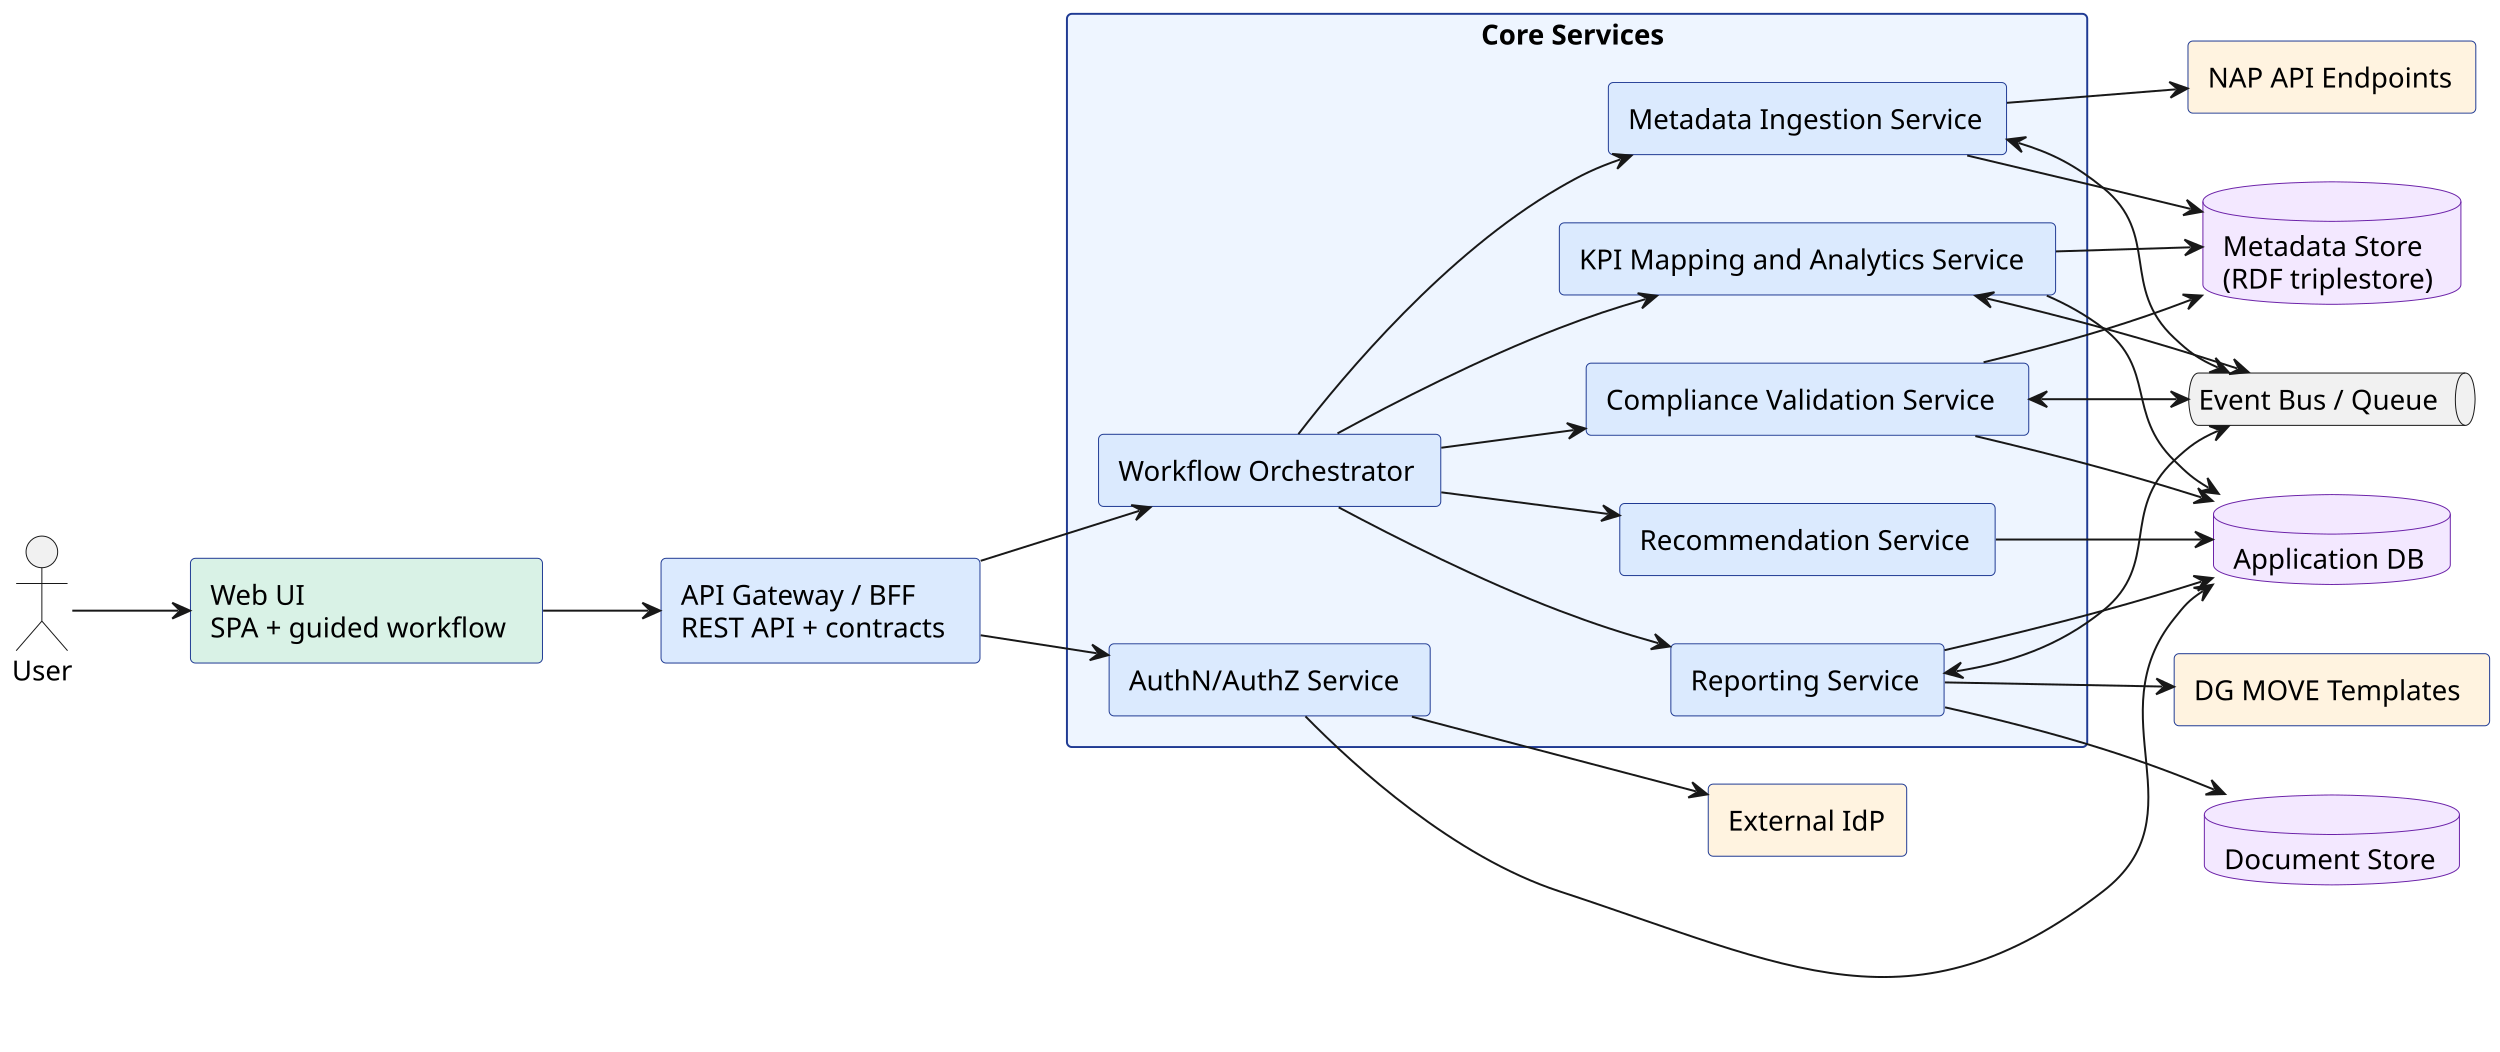
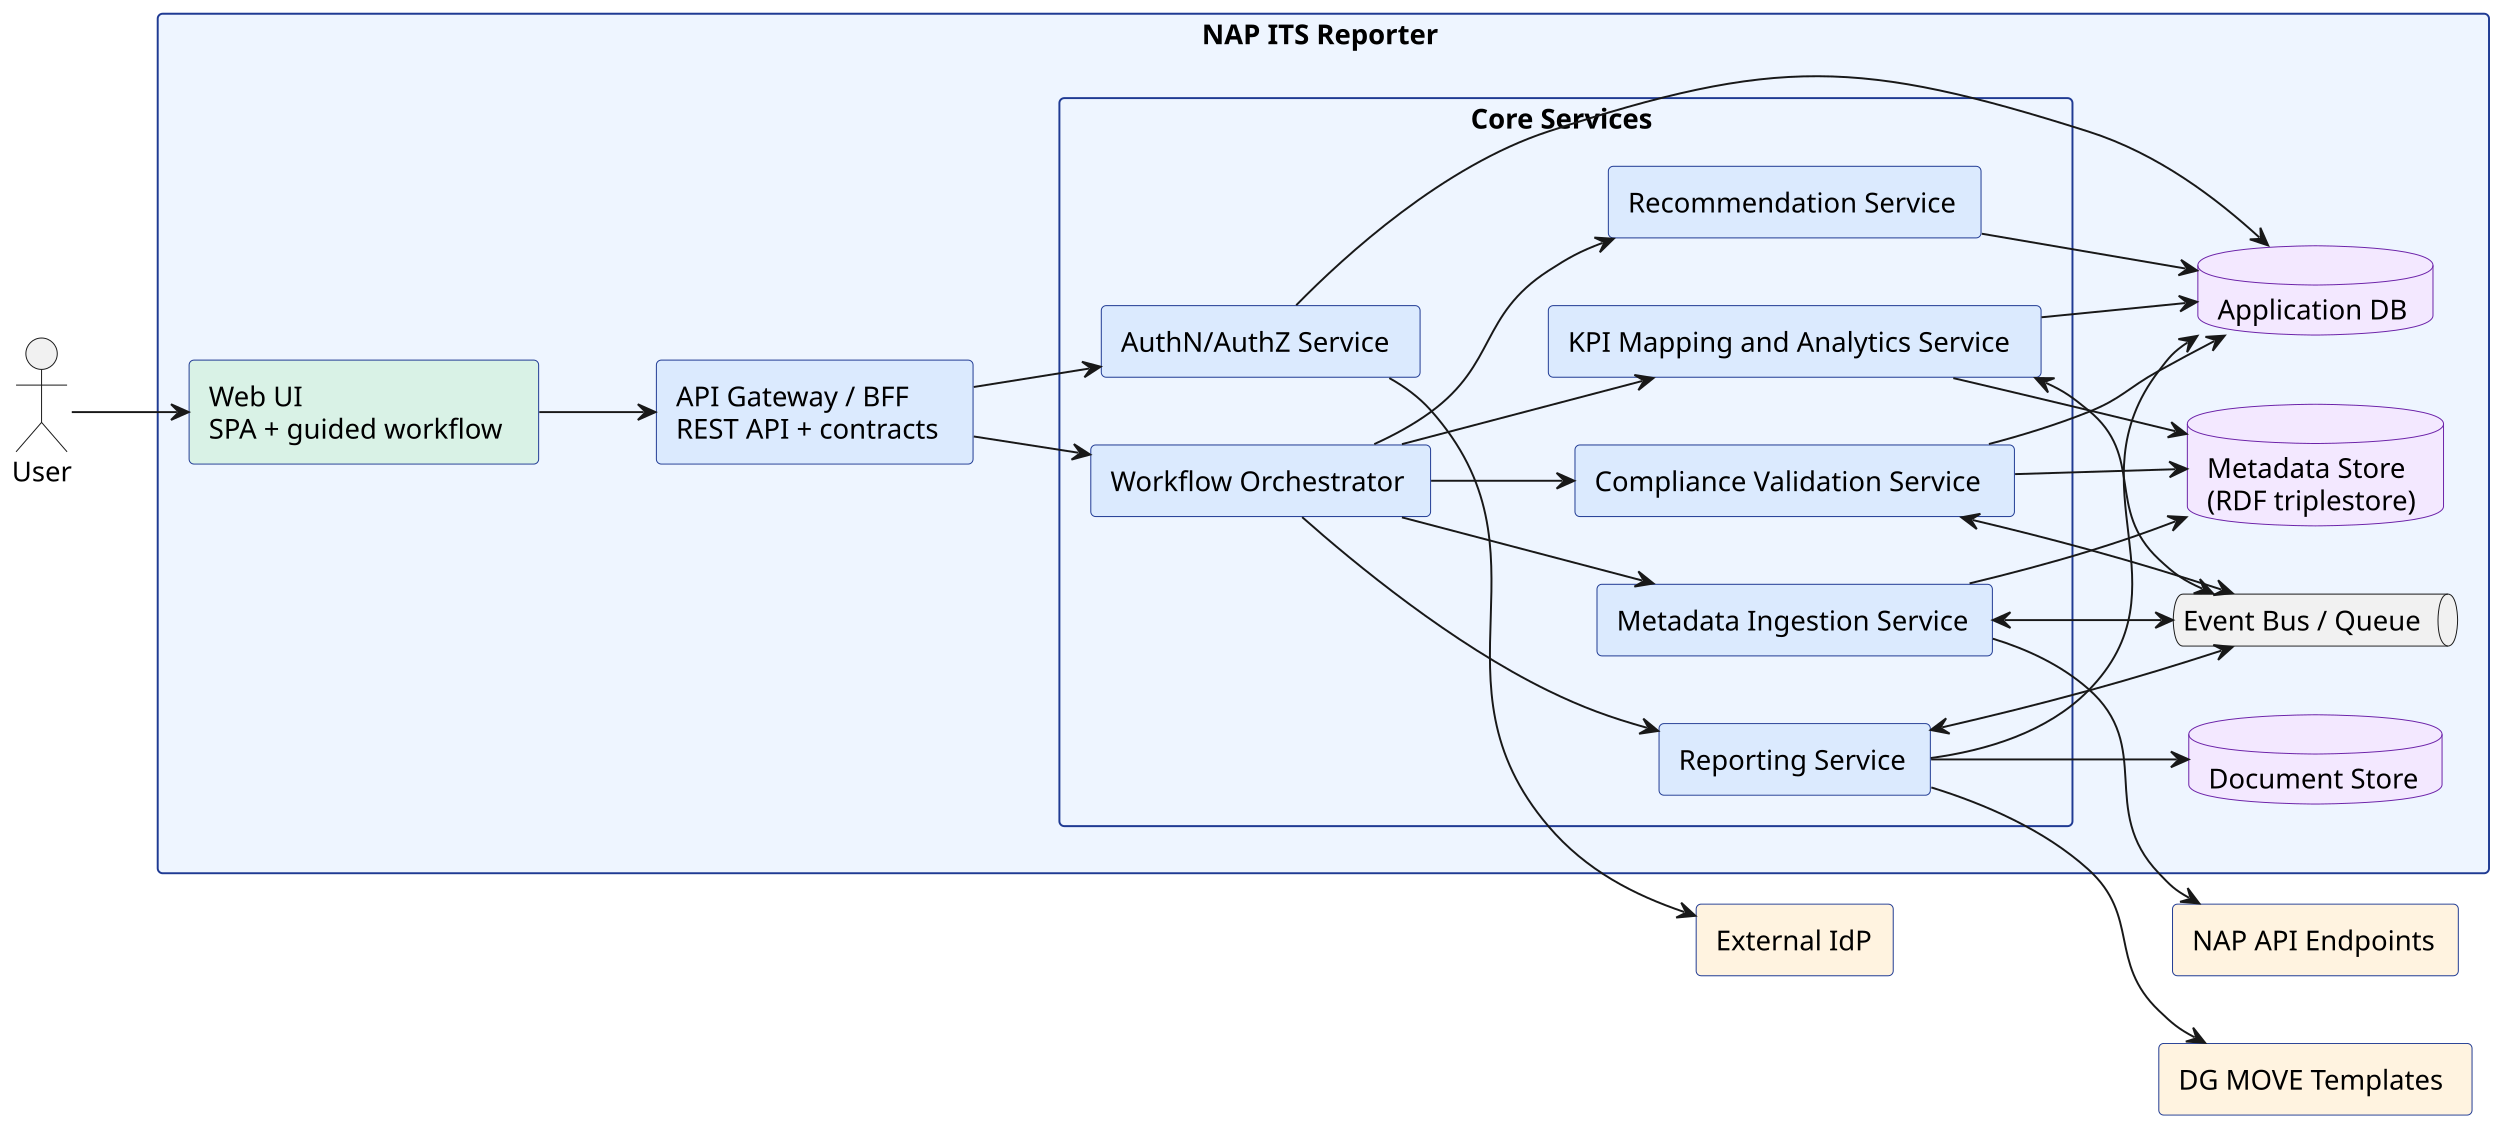
- <svg xmlns="http://www.w3.org/2000/svg" contentStyleType="text/css" data-diagram-type="DESCRIPTION" height="532px" preserveAspectRatio="none" style="width:1265px;height:532px;background:#FFFFFF;" version="1.1" viewBox="0 0 1265 532" width="1265px" zoomAndPan="magnify">
+ <svg xmlns="http://www.w3.org/2000/svg" contentStyleType="text/css" data-diagram-type="DESCRIPTION" height="574px" preserveAspectRatio="none" style="width:1274px;height:574px;background:#FFFFFF;" version="1.1" viewBox="0 0 1274 574" width="1274px" zoomAndPan="magnify">
  <defs />
  <g>
-     <g class="cluster" data-entity="Core Services" data-source-line="21" data-uid="ent0005" id="cluster_Core Services">
-       <rect fill="#EEF5FF" height="371" rx="2.5" ry="2.5" style="stroke:#1F3A93;stroke-width:1;" width="516.26" x="539.87" y="7" />
-       <text fill="#000000" font-family="sans-serif" font-size="14" font-weight="bold" lengthAdjust="spacing" textLength="97.091" x="749.455" y="22.535">Core Services</text>
+     <g class="cluster" data-entity="NAP ITS Reporter" data-source-line="18" data-uid="ent0003" id="cluster_NAP ITS Reporter">
+       <rect fill="#EEF5FF" height="438" rx="2.5" ry="2.5" style="stroke:#1F3A93;stroke-width:1;" width="1188.03" x="80.37" y="7" />
+       <text fill="#000000" font-family="sans-serif" font-size="14" font-weight="bold" lengthAdjust="spacing" textLength="123.867" x="612.451" y="22.535">NAP ITS Reporter</text>
    </g>
-     <g class="entity" data-entity="ING" data-source-line="22" data-uid="ent0006" id="entity_ING">
-       <rect fill="#DBEAFE" height="36.488" rx="2.5" ry="2.5" style="stroke:#1F3A93;stroke-width:0.5;" width="201.487" x="813.83" y="41.76" />
-       <text fill="#000000" font-family="sans-serif" font-size="14" lengthAdjust="spacing" textLength="181.487" x="823.83" y="65.295">Metadata Ingestion Service</text>
+     <g class="cluster" data-entity="Core Services" data-source-line="22" data-uid="ent0006" id="cluster_Core Services">
+       <rect fill="#EEF5FF" height="371" rx="2.5" ry="2.5" style="stroke:#1F3A93;stroke-width:1;" width="516.26" x="539.87" y="50" />
+       <text fill="#000000" font-family="sans-serif" font-size="14" font-weight="bold" lengthAdjust="spacing" textLength="97.091" x="749.455" y="65.535">Core Services</text>
    </g>
-     <g class="entity" data-entity="VAL" data-source-line="23" data-uid="ent0007" id="entity_VAL">
-       <rect fill="#DBEAFE" height="36.488" rx="2.5" ry="2.5" style="stroke:#1F3A93;stroke-width:0.5;" width="223.936" x="802.61" y="183.76" />
-       <text fill="#000000" font-family="sans-serif" font-size="14" lengthAdjust="spacing" textLength="203.936" x="812.61" y="207.295">Compliance Validation Service</text>
+     <g class="entity" data-entity="UI" data-source-line="19" data-uid="ent0004" id="entity_UI">
+       <rect fill="#D9F2E6" height="52.977" rx="2.5" ry="2.5" style="stroke:#1F3A93;stroke-width:0.5;" width="178.122" x="96.37" y="183.51" />
+       <text fill="#000000" font-family="sans-serif" font-size="14" lengthAdjust="spacing" textLength="46.751" x="106.37" y="207.045">Web UI</text>
+       <text fill="#000000" font-family="sans-serif" font-size="14" lengthAdjust="spacing" textLength="158.122" x="106.37" y="223.533">SPA + guided workflow</text>
    </g>
-     <g class="entity" data-entity="KPI" data-source-line="24" data-uid="ent0008" id="entity_KPI">
-       <rect fill="#DBEAFE" height="36.488" rx="2.5" ry="2.5" style="stroke:#1F3A93;stroke-width:0.5;" width="251.102" x="789.03" y="112.76" />
-       <text fill="#000000" font-family="sans-serif" font-size="14" lengthAdjust="spacing" textLength="231.102" x="799.03" y="136.295">KPI Mapping and Analytics Service</text>
+     <g class="entity" data-entity="BFF" data-source-line="20" data-uid="ent0005" id="entity_BFF">
+       <rect fill="#DBEAFE" height="52.977" rx="2.5" ry="2.5" style="stroke:#1F3A93;stroke-width:0.5;" width="161.381" x="334.49" y="183.51" />
+       <text fill="#000000" font-family="sans-serif" font-size="14" lengthAdjust="spacing" textLength="121.844" x="344.49" y="207.045">API Gateway / BFF</text>
+       <text fill="#000000" font-family="sans-serif" font-size="14" lengthAdjust="spacing" textLength="141.381" x="344.49" y="223.533">REST API + contracts</text>
    </g>
-     <g class="entity" data-entity="REP" data-source-line="25" data-uid="ent0009" id="entity_REP">
-       <rect fill="#DBEAFE" height="36.488" rx="2.5" ry="2.5" style="stroke:#1F3A93;stroke-width:0.5;" width="138.255" x="845.45" y="325.76" />
-       <text fill="#000000" font-family="sans-serif" font-size="14" lengthAdjust="spacing" textLength="118.255" x="855.45" y="349.295">Reporting Service</text>
+     <g class="entity" data-entity="META" data-source-line="32" data-uid="ent0014" id="entity_META">
+       <path d="M1114.67,216.01 C1114.67,206.01 1179.945,206.01 1179.945,206.01 C1179.945,206.01 1245.221,206.01 1245.221,216.01 L1245.221,257.987 C1245.221,267.987 1179.945,267.987 1179.945,267.987 C1179.945,267.987 1114.67,267.987 1114.67,257.987 L1114.67,216.01" fill="#F3E8FF" style="stroke:#6B21A8;stroke-width:0.5;" />
+       <path d="M1114.67,216.01 C1114.67,226.01 1179.945,226.01 1179.945,226.01 C1179.945,226.01 1245.221,226.01 1245.221,216.01" fill="none" style="stroke:#6B21A8;stroke-width:0.5;" />
+       <text fill="#000000" font-family="sans-serif" font-size="14" lengthAdjust="spacing" textLength="101.671" x="1124.67" y="243.545">Metadata Store</text>
+       <text fill="#000000" font-family="sans-serif" font-size="14" lengthAdjust="spacing" textLength="110.551" x="1124.67" y="260.033">(RDF triplestore)</text>
    </g>
-     <g class="entity" data-entity="REC" data-source-line="26" data-uid="ent0010" id="entity_REC">
-       <rect fill="#DBEAFE" height="36.488" rx="2.5" ry="2.5" style="stroke:#1F3A93;stroke-width:0.5;" width="189.928" x="819.61" y="254.76" />
-       <text fill="#000000" font-family="sans-serif" font-size="14" lengthAdjust="spacing" textLength="169.928" x="829.61" y="278.295">Recommendation Service</text>
+     <g class="entity" data-entity="APPDB" data-source-line="33" data-uid="ent0015" id="entity_APPDB">
+       <path d="M1120.03,135.25 C1120.03,125.25 1179.939,125.25 1179.939,125.25 C1179.939,125.25 1239.848,125.25 1239.848,135.25 L1239.848,160.738 C1239.848,170.738 1179.939,170.738 1179.939,170.738 C1179.939,170.738 1120.03,170.738 1120.03,160.738 L1120.03,135.25" fill="#F3E8FF" style="stroke:#6B21A8;stroke-width:0.5;" />
+       <path d="M1120.03,135.25 C1120.03,145.25 1179.939,145.25 1179.939,145.25 C1179.939,145.25 1239.848,145.25 1239.848,135.25" fill="none" style="stroke:#6B21A8;stroke-width:0.5;" />
+       <text fill="#000000" font-family="sans-serif" font-size="14" lengthAdjust="spacing" textLength="99.818" x="1130.03" y="162.785">Application DB</text>
    </g>
-     <g class="entity" data-entity="WF" data-source-line="27" data-uid="ent0011" id="entity_WF">
-       <rect fill="#DBEAFE" height="36.488" rx="2.5" ry="2.5" style="stroke:#1F3A93;stroke-width:0.5;" width="173.159" x="555.87" y="219.76" />
-       <text fill="#000000" font-family="sans-serif" font-size="14" lengthAdjust="spacing" textLength="153.159" x="565.87" y="243.295">Workflow Orchestrator</text>
+     <g class="entity" data-entity="DOCS" data-source-line="34" data-uid="ent0016" id="entity_DOCS">
+       <path d="M1115.4,374.25 C1115.4,364.25 1179.937,364.25 1179.937,364.25 C1179.937,364.25 1244.474,364.25 1244.474,374.25 L1244.474,399.738 C1244.474,409.738 1179.937,409.738 1179.937,409.738 C1179.937,409.738 1115.4,409.738 1115.4,399.738 L1115.4,374.25" fill="#F3E8FF" style="stroke:#6B21A8;stroke-width:0.5;" />
+       <path d="M1115.4,374.25 C1115.4,384.25 1179.937,384.25 1179.937,384.25 C1179.937,384.25 1244.474,384.25 1244.474,374.25" fill="none" style="stroke:#6B21A8;stroke-width:0.5;" />
+       <text fill="#000000" font-family="sans-serif" font-size="14" lengthAdjust="spacing" textLength="109.074" x="1125.4" y="401.785">Document Store</text>
    </g>
-     <g class="entity" data-entity="IAM" data-source-line="28" data-uid="ent0012" id="entity_IAM">
-       <rect fill="#DBEAFE" height="36.488" rx="2.5" ry="2.5" style="stroke:#1F3A93;stroke-width:0.5;" width="162.454" x="561.22" y="325.76" />
-       <text fill="#000000" font-family="sans-serif" font-size="14" lengthAdjust="spacing" textLength="142.454" x="571.22" y="349.295">AuthN/AuthZ Service</text>
+     <g class="entity" data-entity="MQ" data-source-line="35" data-uid="ent0017" id="entity_MQ">
+       <path d="M1112.48,302.75 L1247.4,302.75 C1252.4,302.75 1252.4,315.994 1252.4,315.994 C1252.4,315.994 1252.4,329.238 1247.4,329.238 L1112.48,329.238 C1107.48,329.238 1107.48,315.994 1107.48,315.994 C1107.48,315.994 1107.48,302.75 1112.48,302.75" fill="#F1F1F1" style="stroke:#181818;stroke-width:0.5;" />
+       <path d="M1247.4,302.75 C1242.4,302.75 1242.4,315.994 1242.4,315.994 C1242.4,329.238 1247.4,329.238 1247.4,329.238" fill="none" style="stroke:#181818;stroke-width:0.5;" />
+       <text fill="#000000" font-family="sans-serif" font-size="14" lengthAdjust="spacing" textLength="124.92" x="1112.48" y="321.285">Event Bus / Queue</text>
+     </g>
+     <g class="entity" data-entity="ING" data-source-line="23" data-uid="ent0007" id="entity_ING">
+       <rect fill="#DBEAFE" height="36.488" rx="2.5" ry="2.5" style="stroke:#1F3A93;stroke-width:0.5;" width="201.487" x="813.83" y="297.75" />
+       <text fill="#000000" font-family="sans-serif" font-size="14" lengthAdjust="spacing" textLength="181.487" x="823.83" y="321.285">Metadata Ingestion Service</text>
+     </g>
+     <g class="entity" data-entity="VAL" data-source-line="24" data-uid="ent0008" id="entity_VAL">
+       <rect fill="#DBEAFE" height="36.488" rx="2.5" ry="2.5" style="stroke:#1F3A93;stroke-width:0.5;" width="223.936" x="802.61" y="226.75" />
+       <text fill="#000000" font-family="sans-serif" font-size="14" lengthAdjust="spacing" textLength="203.936" x="812.61" y="250.285">Compliance Validation Service</text>
+     </g>
+     <g class="entity" data-entity="KPI" data-source-line="25" data-uid="ent0009" id="entity_KPI">
+       <rect fill="#DBEAFE" height="36.488" rx="2.5" ry="2.5" style="stroke:#1F3A93;stroke-width:0.5;" width="251.102" x="789.03" y="155.75" />
+       <text fill="#000000" font-family="sans-serif" font-size="14" lengthAdjust="spacing" textLength="231.102" x="799.03" y="179.285">KPI Mapping and Analytics Service</text>
+     </g>
+     <g class="entity" data-entity="REP" data-source-line="26" data-uid="ent0010" id="entity_REP">
+       <rect fill="#DBEAFE" height="36.488" rx="2.5" ry="2.5" style="stroke:#1F3A93;stroke-width:0.5;" width="138.255" x="845.45" y="368.75" />
+       <text fill="#000000" font-family="sans-serif" font-size="14" lengthAdjust="spacing" textLength="118.255" x="855.45" y="392.285">Reporting Service</text>
+     </g>
+     <g class="entity" data-entity="REC" data-source-line="27" data-uid="ent0011" id="entity_REC">
+       <rect fill="#DBEAFE" height="36.488" rx="2.5" ry="2.5" style="stroke:#1F3A93;stroke-width:0.5;" width="189.928" x="819.61" y="84.75" />
+       <text fill="#000000" font-family="sans-serif" font-size="14" lengthAdjust="spacing" textLength="169.928" x="829.61" y="108.285">Recommendation Service</text>
+     </g>
+     <g class="entity" data-entity="WF" data-source-line="28" data-uid="ent0012" id="entity_WF">
+       <rect fill="#DBEAFE" height="36.488" rx="2.5" ry="2.5" style="stroke:#1F3A93;stroke-width:0.5;" width="173.159" x="555.87" y="226.75" />
+       <text fill="#000000" font-family="sans-serif" font-size="14" lengthAdjust="spacing" textLength="153.159" x="565.87" y="250.285">Workflow Orchestrator</text>
+     </g>
+     <g class="entity" data-entity="IAM" data-source-line="29" data-uid="ent0013" id="entity_IAM">
+       <rect fill="#DBEAFE" height="36.488" rx="2.5" ry="2.5" style="stroke:#1F3A93;stroke-width:0.5;" width="162.454" x="561.22" y="155.75" />
+       <text fill="#000000" font-family="sans-serif" font-size="14" lengthAdjust="spacing" textLength="142.454" x="571.22" y="179.285">AuthN/AuthZ Service</text>
    </g>
    <g class="entity" data-entity="USER" data-source-line="16" data-uid="ent0002" id="entity_USER">
-       <ellipse cx="21.183" cy="279.26" fill="#F1F1F1" rx="8" ry="8" style="stroke:#181818;stroke-width:0.5;" />
-       <path d="M21.183,287.26 L21.183,314.26 M8.183,295.26 L34.183,295.26 M21.183,314.26 L8.183,329.26 M21.183,314.26 L34.183,329.26" fill="none" style="stroke:#181818;stroke-width:0.5;" />
-       <text fill="#000000" font-family="sans-serif" font-size="14" lengthAdjust="spacing" textLength="30.365" x="6" y="344.295">User</text>
+       <ellipse cx="21.183" cy="180.25" fill="#F1F1F1" rx="8" ry="8" style="stroke:#181818;stroke-width:0.5;" />
+       <path d="M21.183,188.25 L21.183,215.25 M8.183,196.25 L34.183,196.25 M21.183,215.25 L8.183,230.25 M21.183,215.25 L34.183,230.25" fill="none" style="stroke:#181818;stroke-width:0.5;" />
+       <text fill="#000000" font-family="sans-serif" font-size="14" lengthAdjust="spacing" textLength="30.365" x="6" y="245.285">User</text>
    </g>
-     <g class="entity" data-entity="UI" data-source-line="18" data-uid="ent0003" id="entity_UI">
-       <rect fill="#D9F2E6" height="52.977" rx="2.5" ry="2.5" style="stroke:#1F3A93;stroke-width:0.5;" width="178.122" x="96.37" y="282.51" />
-       <text fill="#000000" font-family="sans-serif" font-size="14" lengthAdjust="spacing" textLength="46.751" x="106.37" y="306.045">Web UI</text>
-       <text fill="#000000" font-family="sans-serif" font-size="14" lengthAdjust="spacing" textLength="158.122" x="106.37" y="322.533">SPA + guided workflow</text>
+     <g class="entity" data-entity="NAP" data-source-line="38" data-uid="ent0018" id="entity_NAP">
+       <rect fill="#FFF3E0" height="36.488" rx="2.5" ry="2.5" style="stroke:#1F3A93;stroke-width:0.5;" width="145.638" x="1107.12" y="460.75" />
+       <text fill="#000000" font-family="sans-serif" font-size="14" lengthAdjust="spacing" textLength="125.638" x="1117.12" y="484.285">NAP API Endpoints</text>
    </g>
-     <g class="entity" data-entity="BFF" data-source-line="19" data-uid="ent0004" id="entity_BFF">
-       <rect fill="#DBEAFE" height="52.977" rx="2.5" ry="2.5" style="stroke:#1F3A93;stroke-width:0.5;" width="161.381" x="334.49" y="282.51" />
-       <text fill="#000000" font-family="sans-serif" font-size="14" lengthAdjust="spacing" textLength="121.844" x="344.49" y="306.045">API Gateway / BFF</text>
-       <text fill="#000000" font-family="sans-serif" font-size="14" lengthAdjust="spacing" textLength="141.381" x="344.49" y="322.533">REST API + contracts</text>
+     <g class="entity" data-entity="DGT" data-source-line="39" data-uid="ent0019" id="entity_DGT">
+       <rect fill="#FFF3E0" height="36.488" rx="2.5" ry="2.5" style="stroke:#1F3A93;stroke-width:0.5;" width="159.624" x="1100.13" y="531.75" />
+       <text fill="#000000" font-family="sans-serif" font-size="14" lengthAdjust="spacing" textLength="139.624" x="1110.13" y="555.285">DG MOVE Templates</text>
    </g>
-     <g class="entity" data-entity="META" data-source-line="31" data-uid="ent0013" id="entity_META">
-       <path d="M1114.67,102.01 C1114.67,92.01 1179.945,92.01 1179.945,92.01 C1179.945,92.01 1245.221,92.01 1245.221,102.01 L1245.221,143.987 C1245.221,153.987 1179.945,153.987 1179.945,153.987 C1179.945,153.987 1114.67,153.987 1114.67,143.987 L1114.67,102.01" fill="#F3E8FF" style="stroke:#6B21A8;stroke-width:0.5;" />
-       <path d="M1114.67,102.01 C1114.67,112.01 1179.945,112.01 1179.945,112.01 C1179.945,112.01 1245.221,112.01 1245.221,102.01" fill="none" style="stroke:#6B21A8;stroke-width:0.5;" />
-       <text fill="#000000" font-family="sans-serif" font-size="14" lengthAdjust="spacing" textLength="101.671" x="1124.67" y="129.545">Metadata Store</text>
-       <text fill="#000000" font-family="sans-serif" font-size="14" lengthAdjust="spacing" textLength="110.551" x="1124.67" y="146.033">(RDF triplestore)</text>
+     <g class="entity" data-entity="IDP" data-source-line="40" data-uid="ent0020" id="entity_IDP">
+       <rect fill="#FFF3E0" height="36.488" rx="2.5" ry="2.5" style="stroke:#1F3A93;stroke-width:0.5;" width="100.418" x="864.37" y="460.75" />
+       <text fill="#000000" font-family="sans-serif" font-size="14" lengthAdjust="spacing" textLength="80.418" x="874.37" y="484.285">External IdP</text>
    </g>
-     <g class="entity" data-entity="APPDB" data-source-line="32" data-uid="ent0014" id="entity_APPDB">
-       <path d="M1120.03,260.26 C1120.03,250.26 1179.939,250.26 1179.939,250.26 C1179.939,250.26 1239.848,250.26 1239.848,260.26 L1239.848,285.748 C1239.848,295.748 1179.939,295.748 1179.939,295.748 C1179.939,295.748 1120.03,295.748 1120.03,285.748 L1120.03,260.26" fill="#F3E8FF" style="stroke:#6B21A8;stroke-width:0.5;" />
-       <path d="M1120.03,260.26 C1120.03,270.26 1179.939,270.26 1179.939,270.26 C1179.939,270.26 1239.848,270.26 1239.848,260.26" fill="none" style="stroke:#6B21A8;stroke-width:0.5;" />
-       <text fill="#000000" font-family="sans-serif" font-size="14" lengthAdjust="spacing" textLength="99.818" x="1130.03" y="287.795">Application DB</text>
+     <g class="link" data-entity-1="USER" data-entity-2="UI" data-source-line="42" data-uid="lnk21" id="link_USER_UI">
+       <path d="M36.58,210 C50.54,210 66.96,210 90.16,210" fill="none" id="USER-to-UI" style="stroke:#181818;stroke-width:1;" />
+       <polygon fill="#181818" points="96.16,210,87.16,206,91.16,210,87.16,214,96.16,210" style="stroke:#181818;stroke-width:1;" />
    </g>
-     <g class="entity" data-entity="DOCS" data-source-line="33" data-uid="ent0015" id="entity_DOCS">
-       <path d="M1115.4,412.26 C1115.4,402.26 1179.937,402.26 1179.937,402.26 C1179.937,402.26 1244.474,402.26 1244.474,412.26 L1244.474,437.748 C1244.474,447.748 1179.937,447.748 1179.937,447.748 C1179.937,447.748 1115.4,447.748 1115.4,437.748 L1115.4,412.26" fill="#F3E8FF" style="stroke:#6B21A8;stroke-width:0.5;" />
-       <path d="M1115.4,412.26 C1115.4,422.26 1179.937,422.26 1179.937,422.26 C1179.937,422.26 1244.474,422.26 1244.474,412.26" fill="none" style="stroke:#6B21A8;stroke-width:0.5;" />
-       <text fill="#000000" font-family="sans-serif" font-size="14" lengthAdjust="spacing" textLength="109.074" x="1125.4" y="439.795">Document Store</text>
+     <g class="link" data-entity-1="UI" data-entity-2="BFF" data-source-line="43" data-uid="lnk22" id="link_UI_BFF">
+       <path d="M274.81,210 C294.31,210 308.87,210 328.03,210" fill="none" id="UI-to-BFF" style="stroke:#181818;stroke-width:1;" />
+       <polygon fill="#181818" points="334.03,210,325.03,206,329.03,210,325.03,214,334.03,210" style="stroke:#181818;stroke-width:1;" />
    </g>
-     <g class="entity" data-entity="MQ" data-source-line="34" data-uid="ent0016" id="entity_MQ">
-       <path d="M1112.48,188.76 L1247.4,188.76 C1252.4,188.76 1252.4,202.004 1252.4,202.004 C1252.4,202.004 1252.4,215.248 1247.4,215.248 L1112.48,215.248 C1107.48,215.248 1107.48,202.004 1107.48,202.004 C1107.48,202.004 1107.48,188.76 1112.48,188.76" fill="#F1F1F1" style="stroke:#181818;stroke-width:0.5;" />
-       <path d="M1247.4,188.76 C1242.4,188.76 1242.4,202.004 1242.4,202.004 C1242.4,215.248 1247.4,215.248 1247.4,215.248" fill="none" style="stroke:#181818;stroke-width:0.5;" />
-       <text fill="#000000" font-family="sans-serif" font-size="14" lengthAdjust="spacing" textLength="124.92" x="1112.48" y="207.295">Event Bus / Queue</text>
+     <g class="link" data-entity-1="BFF" data-entity-2="IAM" data-source-line="44" data-uid="lnk23" id="link_BFF_IAM">
+       <path d="M496.23,197.2 C517.23,193.85 533.945,191.177 554.965,187.817" fill="none" id="BFF-to-IAM" style="stroke:#181818;stroke-width:1;" />
+       <polygon fill="#181818" points="560.89,186.87,551.371,184.341,555.953,187.659,552.634,192.24,560.89,186.87" style="stroke:#181818;stroke-width:1;" />
    </g>
-     <g class="entity" data-entity="NAP" data-source-line="36" data-uid="ent0017" id="entity_NAP">
-       <rect fill="#FFF3E0" height="36.488" rx="2.5" ry="2.5" style="stroke:#1F3A93;stroke-width:0.5;" width="145.638" x="1107.12" y="20.76" />
-       <text fill="#000000" font-family="sans-serif" font-size="14" lengthAdjust="spacing" textLength="125.638" x="1117.12" y="44.295">NAP API Endpoints</text>
+     <g class="link" data-entity-1="BFF" data-entity-2="WF" data-source-line="45" data-uid="lnk24" id="link_BFF_WF">
+       <path d="M496.23,222.43 C515.46,225.42 530.131,227.698 549.611,230.728" fill="none" id="BFF-to-WF" style="stroke:#181818;stroke-width:1;" />
+       <polygon fill="#181818" points="555.54,231.65,547.262,226.314,550.599,230.881,546.032,234.219,555.54,231.65" style="stroke:#181818;stroke-width:1;" />
    </g>
-     <g class="entity" data-entity="DGT" data-source-line="37" data-uid="ent0018" id="entity_DGT">
-       <rect fill="#FFF3E0" height="36.488" rx="2.5" ry="2.5" style="stroke:#1F3A93;stroke-width:0.5;" width="159.624" x="1100.13" y="330.76" />
-       <text fill="#000000" font-family="sans-serif" font-size="14" lengthAdjust="spacing" textLength="139.624" x="1110.13" y="354.295">DG MOVE Templates</text>
+     <g class="link" data-entity-1="WF" data-entity-2="ING" data-source-line="47" data-uid="lnk25" id="link_WF_ING">
+       <path d="M714.42,263.65 C753.97,274.05 797.257,285.425 836.807,295.815" fill="none" id="WF-to-ING" style="stroke:#181818;stroke-width:1;" />
+       <polygon fill="#181818" points="842.61,297.34,834.922,291.185,837.774,296.07,832.889,298.922,842.61,297.34" style="stroke:#181818;stroke-width:1;" />
    </g>
-     <g class="entity" data-entity="IDP" data-source-line="38" data-uid="ent0019" id="entity_IDP">
-       <rect fill="#FFF3E0" height="36.488" rx="2.5" ry="2.5" style="stroke:#1F3A93;stroke-width:0.5;" width="100.418" x="864.37" y="396.76" />
-       <text fill="#000000" font-family="sans-serif" font-size="14" lengthAdjust="spacing" textLength="80.418" x="874.37" y="420.295">External IdP</text>
+     <g class="link" data-entity-1="WF" data-entity-2="VAL" data-source-line="48" data-uid="lnk26" id="link_WF_VAL">
+       <path d="M729.29,245 C752.46,245 771.88,245 796.23,245" fill="none" id="WF-to-VAL" style="stroke:#181818;stroke-width:1;" />
+       <polygon fill="#181818" points="802.23,245,793.23,241,797.23,245,793.23,249,802.23,245" style="stroke:#181818;stroke-width:1;" />
    </g>
-     <g class="link" data-entity-1="USER" data-entity-2="UI" data-source-line="40" data-uid="lnk20" id="link_USER_UI">
-       <path d="M36.58,309 C50.54,309 66.96,309 90.16,309" fill="none" id="USER-to-UI" style="stroke:#181818;stroke-width:1;" />
-       <polygon fill="#181818" points="96.16,309,87.16,305,91.16,309,87.16,313,96.16,309" style="stroke:#181818;stroke-width:1;" />
+     <g class="link" data-entity-1="WF" data-entity-2="KPI" data-source-line="49" data-uid="lnk27" id="link_WF_KPI">
+       <path d="M714.42,226.34 C753.97,215.95 797.257,204.565 836.807,194.174" fill="none" id="WF-to-KPI" style="stroke:#181818;stroke-width:1;" />
+       <polygon fill="#181818" points="842.61,192.65,832.889,191.068,837.774,193.92,834.922,198.805,842.61,192.65" style="stroke:#181818;stroke-width:1;" />
    </g>
-     <g class="link" data-entity-1="UI" data-entity-2="BFF" data-source-line="41" data-uid="lnk21" id="link_UI_BFF">
-       <path d="M274.81,309 C294.31,309 308.87,309 328.03,309" fill="none" id="UI-to-BFF" style="stroke:#181818;stroke-width:1;" />
-       <polygon fill="#181818" points="334.03,309,325.03,305,329.03,309,325.03,313,334.03,309" style="stroke:#181818;stroke-width:1;" />
+     <g class="link" data-entity-1="WF" data-entity-2="REP" data-source-line="50" data-uid="lnk28" id="link_WF_REP">
+       <path d="M663.59,263.53 C690.35,287.23 739.98,328.07 789.03,352 C806.49,360.51 820.592,365.654 839.262,370.874" fill="none" id="WF-to-REP" style="stroke:#181818;stroke-width:1;" />
+       <polygon fill="#181818" points="845.04,372.49,837.449,366.214,840.225,371.144,835.295,373.919,845.04,372.49" style="stroke:#181818;stroke-width:1;" />
    </g>
-     <g class="link" data-entity-1="BFF" data-entity-2="IAM" data-source-line="42" data-uid="lnk22" id="link_BFF_IAM">
-       <path d="M496.23,321.44 C517.23,324.7 533.941,327.3 554.961,330.56" fill="none" id="BFF-to-IAM" style="stroke:#181818;stroke-width:1;" />
-       <polygon fill="#181818" points="560.89,331.48,552.609,326.148,555.949,330.714,551.383,334.053,560.89,331.48" style="stroke:#181818;stroke-width:1;" />
+     <g class="link" data-entity-1="WF" data-entity-2="REC" data-source-line="51" data-uid="lnk29" id="link_WF_REC">
+       <path d="M700.32,226.32 C710.35,221.78 720.35,216.35 729.03,210 C762.63,185.38 754.07,160.65 789.03,138 C799.21,131.4 805.009,128.129 816.709,123.759" fill="none" id="WF-to-REC" style="stroke:#181818;stroke-width:1;" />
+       <polygon fill="#181818" points="822.33,121.66,812.499,121.062,817.646,123.409,815.298,128.556,822.33,121.66" style="stroke:#181818;stroke-width:1;" />
    </g>
-     <g class="link" data-entity-1="BFF" data-entity-2="WF" data-source-line="43" data-uid="lnk23" id="link_BFF_WF">
-       <path d="M496.23,283.77 C524.56,274.84 550.177,266.762 576.467,258.482" fill="none" id="BFF-to-WF" style="stroke:#181818;stroke-width:1;" />
-       <polygon fill="#181818" points="582.19,256.68,572.404,255.568,577.421,258.182,574.807,263.199,582.19,256.68" style="stroke:#181818;stroke-width:1;" />
+     <g class="link" data-entity-1="ING" data-entity-2="NAP" data-source-line="53" data-uid="lnk30" id="link_ING_NAP">
+       <path d="M1015.54,325.48 C1033.23,330.88 1050.36,338.97 1064.13,351 C1097.82,380.43 1069.16,412.71 1100.13,445 C1106.01,451.13 1107.93,453.305 1115.52,457.505" fill="none" id="ING-to-NAP" style="stroke:#181818;stroke-width:1;" />
+       <polygon fill="#181818" points="1120.77,460.41,1114.832,452.553,1116.395,457.989,1110.959,459.552,1120.77,460.41" style="stroke:#181818;stroke-width:1;" />
    </g>
-     <g class="link" data-entity-1="WF" data-entity-2="ING" data-source-line="45" data-uid="lnk24" id="link_WF_ING">
-       <path d="M656.98,219.67 C680.45,189.21 731.71,128.22 789.03,95 C800.3,88.47 807.192,85.067 819.872,80.667" fill="none" id="WF-to-ING" style="stroke:#181818;stroke-width:1;" />
-       <polygon fill="#181818" points="825.54,78.7,815.726,77.871,820.816,80.339,818.349,85.429,825.54,78.7" style="stroke:#181818;stroke-width:1;" />
+     <g class="link" data-entity-1="ING" data-entity-2="META" data-source-line="54" data-uid="lnk31" id="link_ING_META">
+       <path d="M1003.69,297.3 C1023.7,292.49 1044.76,286.96 1064.13,281 C1080.55,275.94 1092.392,271.842 1108.592,265.683" fill="none" id="ING-to-META" style="stroke:#181818;stroke-width:1;" />
+       <polygon fill="#181818" points="1114.2,263.55,1104.366,263.01,1109.526,265.327,1107.209,270.488,1114.2,263.55" style="stroke:#181818;stroke-width:1;" />
    </g>
-     <g class="link" data-entity-1="WF" data-entity-2="VAL" data-source-line="46" data-uid="lnk25" id="link_WF_VAL">
-       <path d="M729.29,226.56 C752.46,223.47 771.933,220.884 796.283,217.634" fill="none" id="WF-to-VAL" style="stroke:#181818;stroke-width:1;" />
-       <polygon fill="#181818" points="802.23,216.84,792.78,214.066,797.274,217.501,793.838,221.995,802.23,216.84" style="stroke:#181818;stroke-width:1;" />
+     <g class="link" data-entity-1="VAL" data-entity-2="META" data-source-line="55" data-uid="lnk32" id="link_VAL_META">
+       <path d="M1026.89,241.61 C1056.79,240.71 1082.133,239.932 1108.533,239.132" fill="none" id="VAL-to-META" style="stroke:#181818;stroke-width:1;" />
+       <polygon fill="#181818" points="1114.53,238.95,1105.413,235.224,1109.532,239.101,1105.655,243.221,1114.53,238.95" style="stroke:#181818;stroke-width:1;" />
    </g>
-     <g class="link" data-entity-1="WF" data-entity-2="KPI" data-source-line="47" data-uid="lnk26" id="link_WF_KPI">
-       <path d="M676.77,219.3 C705.77,203.57 749.28,181.26 789.03,166 C804.75,159.96 816.197,156.13 832.657,151.36" fill="none" id="WF-to-KPI" style="stroke:#181818;stroke-width:1;" />
-       <polygon fill="#181818" points="838.42,149.69,828.662,148.353,833.618,151.082,830.889,156.037,838.42,149.69" style="stroke:#181818;stroke-width:1;" />
+     <g class="link" data-entity-1="VAL" data-entity-2="APPDB" data-source-line="56" data-uid="lnk33" id="link_VAL_APPDB">
+       <path d="M1013.55,226.28 C1030.68,221.78 1048.13,216.38 1064.13,210 C1081.33,203.13 1083.91,197.94 1100.13,189 C1110.94,183.04 1117.36,179.573 1128.409,173.813" fill="none" id="VAL-to-APPDB" style="stroke:#181818;stroke-width:1;" />
+       <polygon fill="#181818" points="1133.73,171.04,1123.9,171.653,1129.296,173.351,1127.598,178.747,1133.73,171.04" style="stroke:#181818;stroke-width:1;" />
    </g>
-     <g class="link" data-entity-1="WF" data-entity-2="REP" data-source-line="48" data-uid="lnk27" id="link_WF_REP">
-       <path d="M677.38,256.72 C706.4,272.19 749.61,293.99 789.03,309 C806.87,315.79 820.814,320.316 839.204,325.486" fill="none" id="WF-to-REP" style="stroke:#181818;stroke-width:1;" />
-       <polygon fill="#181818" points="844.98,327.11,837.398,320.824,840.167,325.757,835.233,328.525,844.98,327.11" style="stroke:#181818;stroke-width:1;" />
+     <g class="link" data-entity-1="KPI" data-entity-2="META" data-source-line="57" data-uid="lnk34" id="link_KPI_META">
+       <path d="M995.4,192.68 C1017.66,197.92 1041.84,203.65 1064.13,209 C1080.39,212.89 1092.101,215.729 1108.471,219.719" fill="none" id="KPI-to-META" style="stroke:#181818;stroke-width:1;" />
+       <polygon fill="#181818" points="1114.3,221.14,1106.503,215.123,1109.442,219.956,1104.609,222.895,1114.3,221.14" style="stroke:#181818;stroke-width:1;" />
    </g>
-     <g class="link" data-entity-1="WF" data-entity-2="REC" data-source-line="49" data-uid="lnk28" id="link_WF_REC">
-       <path d="M729.29,249.12 C758.02,252.85 784.25,256.239 813.58,260.039" fill="none" id="WF-to-REC" style="stroke:#181818;stroke-width:1;" />
-       <polygon fill="#181818" points="819.53,260.81,811.119,255.687,814.571,260.168,810.091,263.62,819.53,260.81" style="stroke:#181818;stroke-width:1;" />
+     <g class="link" data-entity-1="KPI" data-entity-2="APPDB" data-source-line="58" data-uid="lnk35" id="link_KPI_APPDB">
+       <path d="M1040.32,161.68 C1067.97,158.95 1090.069,156.77 1113.639,154.44" fill="none" id="KPI-to-APPDB" style="stroke:#181818;stroke-width:1;" />
+       <polygon fill="#181818" points="1119.61,153.85,1110.26,150.755,1114.634,154.342,1111.047,158.716,1119.61,153.85" style="stroke:#181818;stroke-width:1;" />
    </g>
-     <g class="link" data-entity-1="ING" data-entity-2="NAP" data-source-line="51" data-uid="lnk29" id="link_ING_NAP">
-       <path d="M1015.52,52.03 C1045.93,49.61 1072.769,47.467 1100.959,45.217" fill="none" id="ING-to-NAP" style="stroke:#181818;stroke-width:1;" />
-       <polygon fill="#181818" points="1106.94,44.74,1097.65,41.469,1101.956,45.138,1098.287,49.443,1106.94,44.74" style="stroke:#181818;stroke-width:1;" />
+     <g class="link" data-entity-1="REP" data-entity-2="DGT" data-source-line="59" data-uid="lnk36" id="link_REP_DGT">
+       <path d="M984.2,401.28 C1011.58,409.74 1041.82,422.88 1064.13,443 C1090.7,466.96 1074.26,490.28 1100.13,515 C1106.95,521.51 1109.877,524.153 1118.417,528.633" fill="none" id="REP-to-DGT" style="stroke:#181818;stroke-width:1;" />
+       <polygon fill="#181818" points="1123.73,531.42,1117.618,523.697,1119.302,529.097,1113.902,530.781,1123.73,531.42" style="stroke:#181818;stroke-width:1;" />
    </g>
-     <g class="link" data-entity-1="ING" data-entity-2="META" data-source-line="52" data-uid="lnk30" id="link_ING_META">
-       <path d="M995.4,78.69 C1017.66,83.93 1041.84,89.66 1064.13,95 C1080.39,98.9 1092.101,101.729 1108.471,105.719" fill="none" id="ING-to-META" style="stroke:#181818;stroke-width:1;" />
-       <polygon fill="#181818" points="1114.3,107.14,1106.503,101.123,1109.442,105.956,1104.609,108.895,1114.3,107.14" style="stroke:#181818;stroke-width:1;" />
+     <g class="link" data-entity-1="REP" data-entity-2="DOCS" data-source-line="60" data-uid="lnk37" id="link_REP_DOCS">
+       <path d="M984.09,387 C1024.63,387 1069.64,387 1109.3,387" fill="none" id="REP-to-DOCS" style="stroke:#181818;stroke-width:1;" />
+       <polygon fill="#181818" points="1115.3,387,1106.3,383,1110.3,387,1106.3,391,1115.3,387" style="stroke:#181818;stroke-width:1;" />
    </g>
-     <g class="link" data-entity-1="VAL" data-entity-2="META" data-source-line="53" data-uid="lnk31" id="link_VAL_META">
-       <path d="M1003.69,183.31 C1023.7,178.49 1044.76,172.96 1064.13,167 C1080.55,161.94 1092.392,157.852 1108.592,151.692" fill="none" id="VAL-to-META" style="stroke:#181818;stroke-width:1;" />
-       <polygon fill="#181818" points="1114.2,149.56,1104.366,149.02,1109.526,151.337,1107.209,156.498,1114.2,149.56" style="stroke:#181818;stroke-width:1;" />
+     <g class="link" data-entity-1="REP" data-entity-2="APPDB" data-source-line="61" data-uid="lnk38" id="link_REP_APPDB">
+       <path d="M983.93,386.29 C1012.26,382.47 1043.29,373.13 1064.13,352 C1116.22,299.17 1054.98,247.87 1100.13,189 C1105.48,182.02 1107.354,179.442 1114.814,174.482" fill="none" id="REP-to-APPDB" style="stroke:#181818;stroke-width:1;" />
+       <polygon fill="#181818" points="1119.81,171.16,1110.101,172.812,1115.646,173.928,1114.53,179.474,1119.81,171.16" style="stroke:#181818;stroke-width:1;" />
    </g>
-     <g class="link" data-entity-1="VAL" data-entity-2="APPDB" data-source-line="54" data-uid="lnk32" id="link_VAL_APPDB">
-       <path d="M999.52,220.66 C1020.68,225.67 1043.3,231.29 1064.13,237 C1082.26,241.97 1096.107,246.099 1113.867,251.689" fill="none" id="VAL-to-APPDB" style="stroke:#181818;stroke-width:1;" />
-       <polygon fill="#181818" points="1119.59,253.49,1112.206,246.972,1114.821,251.989,1109.804,254.603,1119.59,253.49" style="stroke:#181818;stroke-width:1;" />
+     <g class="link" data-entity-1="REC" data-entity-2="APPDB" data-source-line="62" data-uid="lnk39" id="link_REC_APPDB">
+       <path d="M1009.91,119.11 C1046.52,125.37 1081.406,131.329 1113.746,136.859" fill="none" id="REC-to-APPDB" style="stroke:#181818;stroke-width:1;" />
+       <polygon fill="#181818" points="1119.66,137.87,1111.463,132.41,1114.732,137.027,1110.115,140.296,1119.66,137.87" style="stroke:#181818;stroke-width:1;" />
    </g>
-     <g class="link" data-entity-1="KPI" data-entity-2="META" data-source-line="55" data-uid="lnk33" id="link_KPI_META">
-       <path d="M1040.32,127.21 C1065.98,126.43 1085.993,125.822 1108.443,125.142" fill="none" id="KPI-to-META" style="stroke:#181818;stroke-width:1;" />
-       <polygon fill="#181818" points="1114.44,124.96,1105.323,121.234,1109.442,125.111,1105.565,129.231,1114.44,124.96" style="stroke:#181818;stroke-width:1;" />
+     <g class="link" data-entity-1="ING" data-entity-2="MQ" data-source-line="64" data-uid="lnk40" id="link_ING_MQ">
+       <path d="M1021.52,316 C1052.08,316 1073.06,316 1101.34,316" fill="none" id="ING-MQ" style="stroke:#181818;stroke-width:1;" />
+       <polygon fill="#181818" points="1015.52,316,1024.52,320,1020.52,316,1024.52,312,1015.52,316" style="stroke:#181818;stroke-width:1;" />
+       <polygon fill="#181818" points="1107.34,316,1098.34,312,1102.34,316,1098.34,320,1107.34,316" style="stroke:#181818;stroke-width:1;" />
    </g>
-     <g class="link" data-entity-1="KPI" data-entity-2="APPDB" data-source-line="56" data-uid="lnk34" id="link_KPI_APPDB">
-       <path d="M1035.68,149.6 C1045.84,153.99 1055.51,159.39 1064.13,166 C1090.95,186.58 1075.95,209.38 1100.13,233 C1106.72,239.43 1109.382,241.985 1117.512,246.815" fill="none" id="KPI-to-APPDB" style="stroke:#181818;stroke-width:1;" />
-       <polygon fill="#181818" points="1122.67,249.88,1116.976,241.844,1118.371,247.326,1112.889,248.722,1122.67,249.88" style="stroke:#181818;stroke-width:1;" />
+     <g class="link" data-entity-1="VAL" data-entity-2="MQ" data-source-line="65" data-uid="lnk41" id="link_VAL_MQ">
+       <path d="M1005.359,265.032 C1026.519,270.042 1043.3,274.29 1064.13,280 C1088.71,286.74 1110.231,293.383 1131.991,300.423" fill="none" id="VAL-MQ" style="stroke:#181818;stroke-width:1;" />
+       <polygon fill="#181818" points="999.52,263.65,1007.356,269.616,1004.385,264.802,1009.199,261.831,999.52,263.65" style="stroke:#181818;stroke-width:1;" />
+       <polygon fill="#181818" points="1137.7,302.27,1130.368,295.694,1132.943,300.731,1127.906,303.305,1137.7,302.27" style="stroke:#181818;stroke-width:1;" />
    </g>
-     <g class="link" data-entity-1="REP" data-entity-2="DGT" data-source-line="57" data-uid="lnk35" id="link_REP_DGT">
-       <path d="M984.09,345.3 C1019.6,345.98 1057.141,346.686 1094.051,347.386" fill="none" id="REP-to-DGT" style="stroke:#181818;stroke-width:1;" />
-       <polygon fill="#181818" points="1100.05,347.5,1091.128,343.33,1095.051,347.405,1090.976,351.329,1100.05,347.5" style="stroke:#181818;stroke-width:1;" />
+     <g class="link" data-entity-1="KPI" data-entity-2="MQ" data-source-line="66" data-uid="lnk42" id="link_KPI_MQ">
+       <path d="M1042.612,195.113 C1052.292,199.513 1055.99,202.42 1064.13,209 C1093.19,232.49 1072.82,259.48 1100.13,285 C1107.97,292.32 1112.255,295.581 1122.225,299.951" fill="none" id="KPI-MQ" style="stroke:#181818;stroke-width:1;" />
+       <polygon fill="#181818" points="1037.15,192.63,1043.688,199.996,1041.702,194.699,1046.998,192.713,1037.15,192.63" style="stroke:#181818;stroke-width:1;" />
+       <polygon fill="#181818" points="1127.72,302.36,1121.083,295.084,1123.141,300.353,1117.871,302.411,1127.72,302.36" style="stroke:#181818;stroke-width:1;" />
    </g>
-     <g class="link" data-entity-1="REP" data-entity-2="DOCS" data-source-line="58" data-uid="lnk36" id="link_REP_DOCS">
-       <path d="M984.2,357.91 C1009.54,363.64 1038.36,370.85 1064.13,379 C1084.6,385.47 1101.049,391.633 1120.259,399.513" fill="none" id="REP-to-DOCS" style="stroke:#181818;stroke-width:1;" />
-       <polygon fill="#181818" points="1125.81,401.79,1119.001,394.674,1121.184,399.892,1115.965,402.075,1125.81,401.79" style="stroke:#181818;stroke-width:1;" />
+     <g class="link" data-entity-1="REP" data-entity-2="MQ" data-source-line="67" data-uid="lnk43" id="link_REP_MQ">
+       <path d="M989.726,370.649 C1015.036,364.799 1038.07,359.14 1064.13,352 C1088.71,345.26 1110.231,338.607 1131.991,331.567" fill="none" id="REP-MQ" style="stroke:#181818;stroke-width:1;" />
+       <polygon fill="#181818" points="983.88,372,993.55,373.87,988.752,370.874,991.748,366.076,983.88,372" style="stroke:#181818;stroke-width:1;" />
+       <polygon fill="#181818" points="1137.7,329.72,1127.906,328.685,1132.943,331.259,1130.368,336.296,1137.7,329.72" style="stroke:#181818;stroke-width:1;" />
    </g>
-     <g class="link" data-entity-1="REP" data-entity-2="APPDB" data-source-line="59" data-uid="lnk37" id="link_REP_APPDB">
-       <path d="M983.88,329 C1009.19,323.15 1038.07,316.15 1064.13,309 C1082.26,304.03 1096.107,299.901 1113.867,294.311" fill="none" id="REP-to-APPDB" style="stroke:#181818;stroke-width:1;" />
-       <polygon fill="#181818" points="1119.59,292.51,1109.804,291.397,1114.821,294.011,1112.206,299.027,1119.59,292.51" style="stroke:#181818;stroke-width:1;" />
+     <g class="link" data-entity-1="IAM" data-entity-2="IDP" data-source-line="69" data-uid="lnk44" id="link_IAM_IDP">
+       <path d="M708,192.67 C715.84,197.04 723.15,202.41 729.03,209 C794.27,282.02 725.54,346.44 789.03,421 C808.28,443.61 832.59,456.006 858.31,464.766" fill="none" id="IAM-to-IDP" style="stroke:#181818;stroke-width:1;" />
+       <polygon fill="#181818" points="863.99,466.7,856.76,460.012,859.257,465.088,854.181,467.585,863.99,466.7" style="stroke:#181818;stroke-width:1;" />
    </g>
-     <g class="link" data-entity-1="REC" data-entity-2="APPDB" data-source-line="60" data-uid="lnk38" id="link_REC_APPDB">
-       <path d="M1009.91,273 C1046.52,273 1081.32,273 1113.66,273" fill="none" id="REC-to-APPDB" style="stroke:#181818;stroke-width:1;" />
-       <polygon fill="#181818" points="1119.66,273,1110.66,269,1114.66,273,1110.66,277,1119.66,273" style="stroke:#181818;stroke-width:1;" />
-     </g>
-     <g class="link" data-entity-1="ING" data-entity-2="MQ" data-source-line="62" data-uid="lnk39" id="link_ING_MQ">
-       <path d="M1021.331,72.324 C1038.811,77.634 1050.12,83.67 1064.13,95 C1093.19,118.5 1072.82,145.48 1100.13,171 C1107.97,178.33 1112.253,181.596 1122.223,185.956" fill="none" id="ING-MQ" style="stroke:#181818;stroke-width:1;" />
-       <polygon fill="#181818" points="1015.59,70.58,1023.039,77.023,1020.374,72.033,1025.364,69.369,1015.59,70.58" style="stroke:#181818;stroke-width:1;" />
-       <polygon fill="#181818" points="1127.72,188.36,1121.077,181.089,1123.139,186.357,1117.871,188.419,1127.72,188.36" style="stroke:#181818;stroke-width:1;" />
-     </g>
-     <g class="link" data-entity-1="VAL" data-entity-2="MQ" data-source-line="63" data-uid="lnk40" id="link_VAL_MQ">
-       <path d="M1032.89,202 C1060.12,202 1076.55,202 1101.35,202" fill="none" id="VAL-MQ" style="stroke:#181818;stroke-width:1;" />
-       <polygon fill="#181818" points="1026.89,202,1035.89,206,1031.89,202,1035.89,198,1026.89,202" style="stroke:#181818;stroke-width:1;" />
-       <polygon fill="#181818" points="1107.35,202,1098.35,198,1102.35,202,1098.35,206,1107.35,202" style="stroke:#181818;stroke-width:1;" />
-     </g>
-     <g class="link" data-entity-1="KPI" data-entity-2="MQ" data-source-line="64" data-uid="lnk41" id="link_KPI_MQ">
-       <path d="M1005.359,151.042 C1026.519,156.052 1043.3,160.29 1064.13,166 C1088.71,172.74 1110.231,179.383 1131.991,186.423" fill="none" id="KPI-MQ" style="stroke:#181818;stroke-width:1;" />
-       <polygon fill="#181818" points="999.52,149.66,1007.356,155.626,1004.385,150.812,1009.199,147.841,999.52,149.66" style="stroke:#181818;stroke-width:1;" />
-       <polygon fill="#181818" points="1137.7,188.27,1130.368,181.694,1132.943,186.731,1127.906,189.305,1137.7,188.27" style="stroke:#181818;stroke-width:1;" />
-     </g>
-     <g class="link" data-entity-1="REP" data-entity-2="MQ" data-source-line="65" data-uid="lnk42" id="link_REP_MQ">
-       <path d="M989.974,339.639 C1017.334,335.249 1041.67,327.16 1064.13,309 C1093.19,285.5 1072.82,258.52 1100.13,233 C1107.97,225.67 1112.253,222.404 1122.223,218.044" fill="none" id="REP-MQ" style="stroke:#181818;stroke-width:1;" />
-       <polygon fill="#181818" points="984.05,340.59,993.57,343.114,988.987,339.798,992.303,335.215,984.05,340.59" style="stroke:#181818;stroke-width:1;" />
-       <polygon fill="#181818" points="1127.72,215.64,1117.871,215.581,1123.139,217.643,1121.077,222.911,1127.72,215.64" style="stroke:#181818;stroke-width:1;" />
-     </g>
-     <g class="link" data-entity-1="IAM" data-entity-2="IDP" data-source-line="67" data-uid="lnk43" id="link_IAM_IDP">
-       <path d="M714.42,362.65 C761.47,375.02 816.227,389.415 858.157,400.435" fill="none" id="IAM-to-IDP" style="stroke:#181818;stroke-width:1;" />
-       <polygon fill="#181818" points="863.96,401.96,856.272,395.804,859.124,400.689,854.239,403.541,863.96,401.96" style="stroke:#181818;stroke-width:1;" />
-     </g>
-     <g class="link" data-entity-1="IAM" data-entity-2="APPDB" data-source-line="68" data-uid="lnk44" id="link_IAM_APPDB">
-       <path d="M660.56,362.47 C685.76,388.16 735.68,433.5 789.03,451 C905.21,489.1 967.38,525.75 1064.13,451 C1114.29,412.25 1060.36,362.36 1100.13,313 C1105.52,306.31 1107.295,303.909 1114.635,299.119" fill="none" id="IAM-to-APPDB" style="stroke:#181818;stroke-width:1;" />
-       <polygon fill="#181818" points="1119.66,295.84,1109.937,297.409,1115.473,298.573,1114.309,304.108,1119.66,295.84" style="stroke:#181818;stroke-width:1;" />
+     <g class="link" data-entity-1="IAM" data-entity-2="APPDB" data-source-line="70" data-uid="lnk45" id="link_IAM_APPDB">
+       <path d="M660.56,155.53 C685.76,129.83 735.68,84.49 789.03,67 C905.21,28.89 947.59,30.02 1064.13,67 C1099.94,78.36 1129.776,101.318 1151.406,121.038" fill="none" id="IAM-to-APPDB" style="stroke:#181818;stroke-width:1;" />
+       <polygon fill="#181818" points="1155.84,125.08,1151.884,116.061,1152.145,121.711,1146.494,121.972,1155.84,125.08" style="stroke:#181818;stroke-width:1;" />
    </g>
  </g>
</svg>
